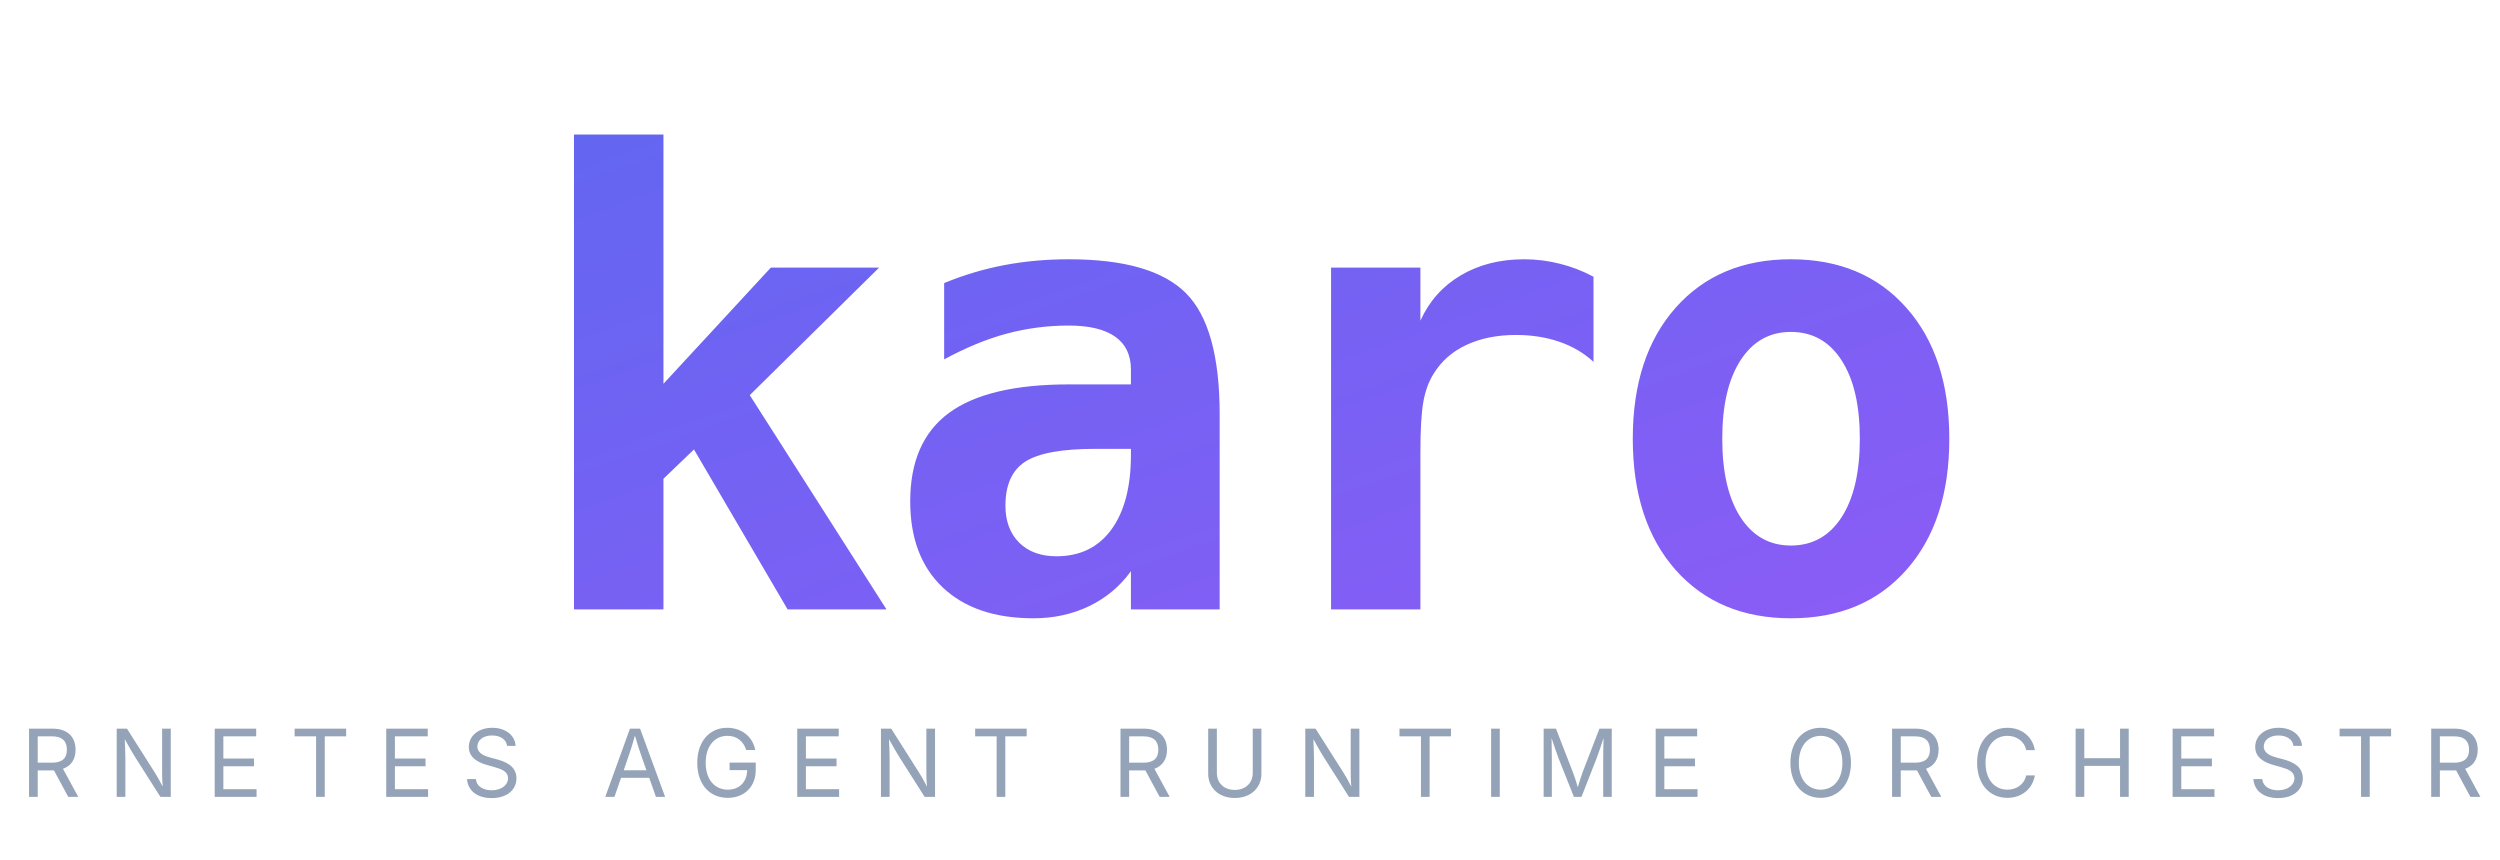
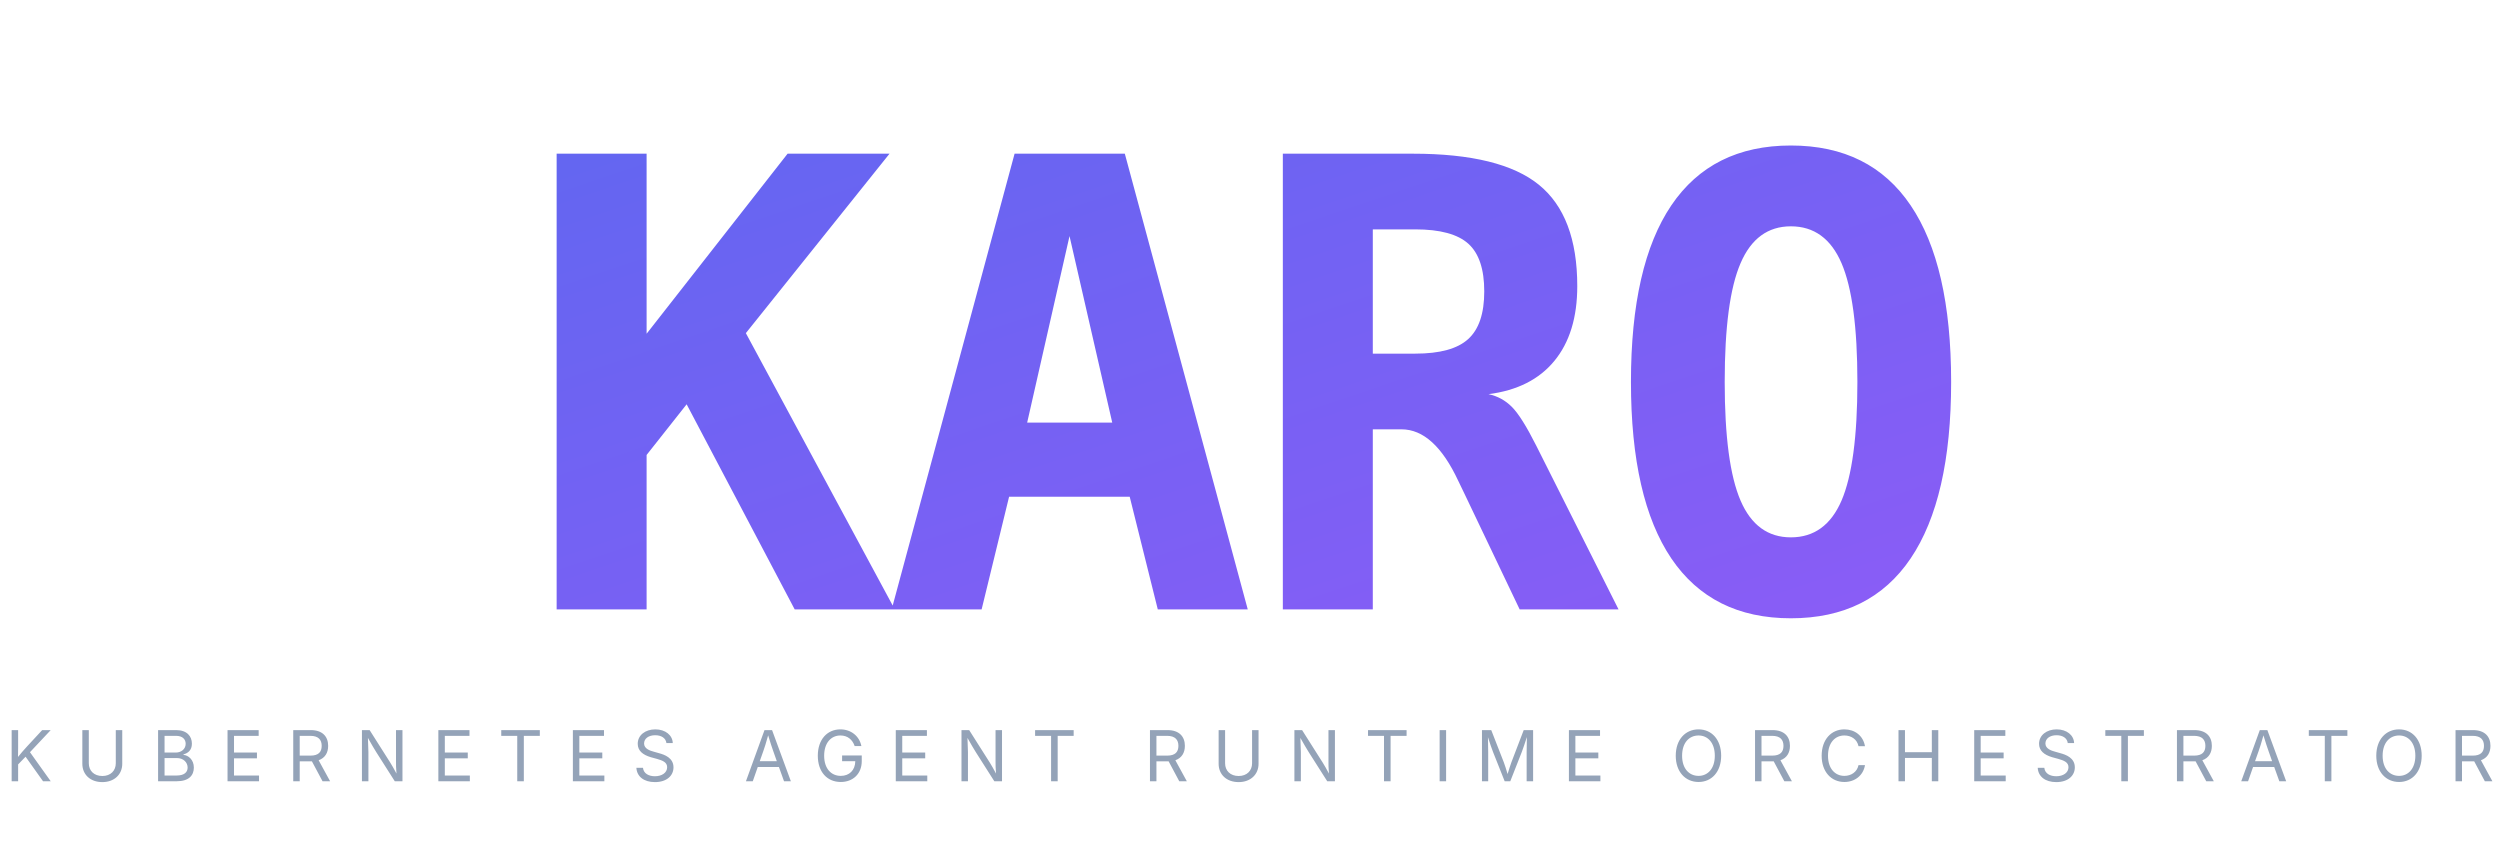
<svg xmlns="http://www.w3.org/2000/svg" viewBox="0 0 320 110">
  <defs>
    <linearGradient id="grad" x1="0%" y1="0%" x2="100%" y2="100%">
      <stop offset="0%" style="stop-color:#6366f1;stop-opacity:1" />
      <stop offset="100%" style="stop-color:#8b5cf6;stop-opacity:1" />
    </linearGradient>
  </defs>
-   <text x="160" y="78" text-anchor="middle" font-family="'SF Mono', 'Fira Code', 'JetBrains Mono', 'Cascadia Code', 'Consolas', monospace" font-size="80" font-weight="700" letter-spacing="-2" fill="url(#grad)">karo</text>
-   <text x="160" y="102" text-anchor="middle" font-family="'Inter', 'Segoe UI', 'Helvetica Neue', Arial, sans-serif" font-size="12" font-weight="400" letter-spacing="3.5" fill="#94a3b8">KUBERNETES AGENT RUNTIME ORCHESTRATOR</text>
+   <text x="160" y="78" text-anchor="middle" font-family="'SF Mono', 'Fira Code', 'JetBrains Mono', 'Cascadia Code', 'Consolas', monospace" font-size="80" font-weight="700" letter-spacing="-2" fill="url(#grad)">KARO</text>
+   <text x="160" y="100" text-anchor="middle" font-family="'Inter', 'Segoe UI', 'Helvetica Neue', Arial, sans-serif" font-size="9" font-weight="400" letter-spacing="3" fill="#94a3b8">KUBERNETES AGENT RUNTIME ORCHESTRATOR</text>
</svg>
